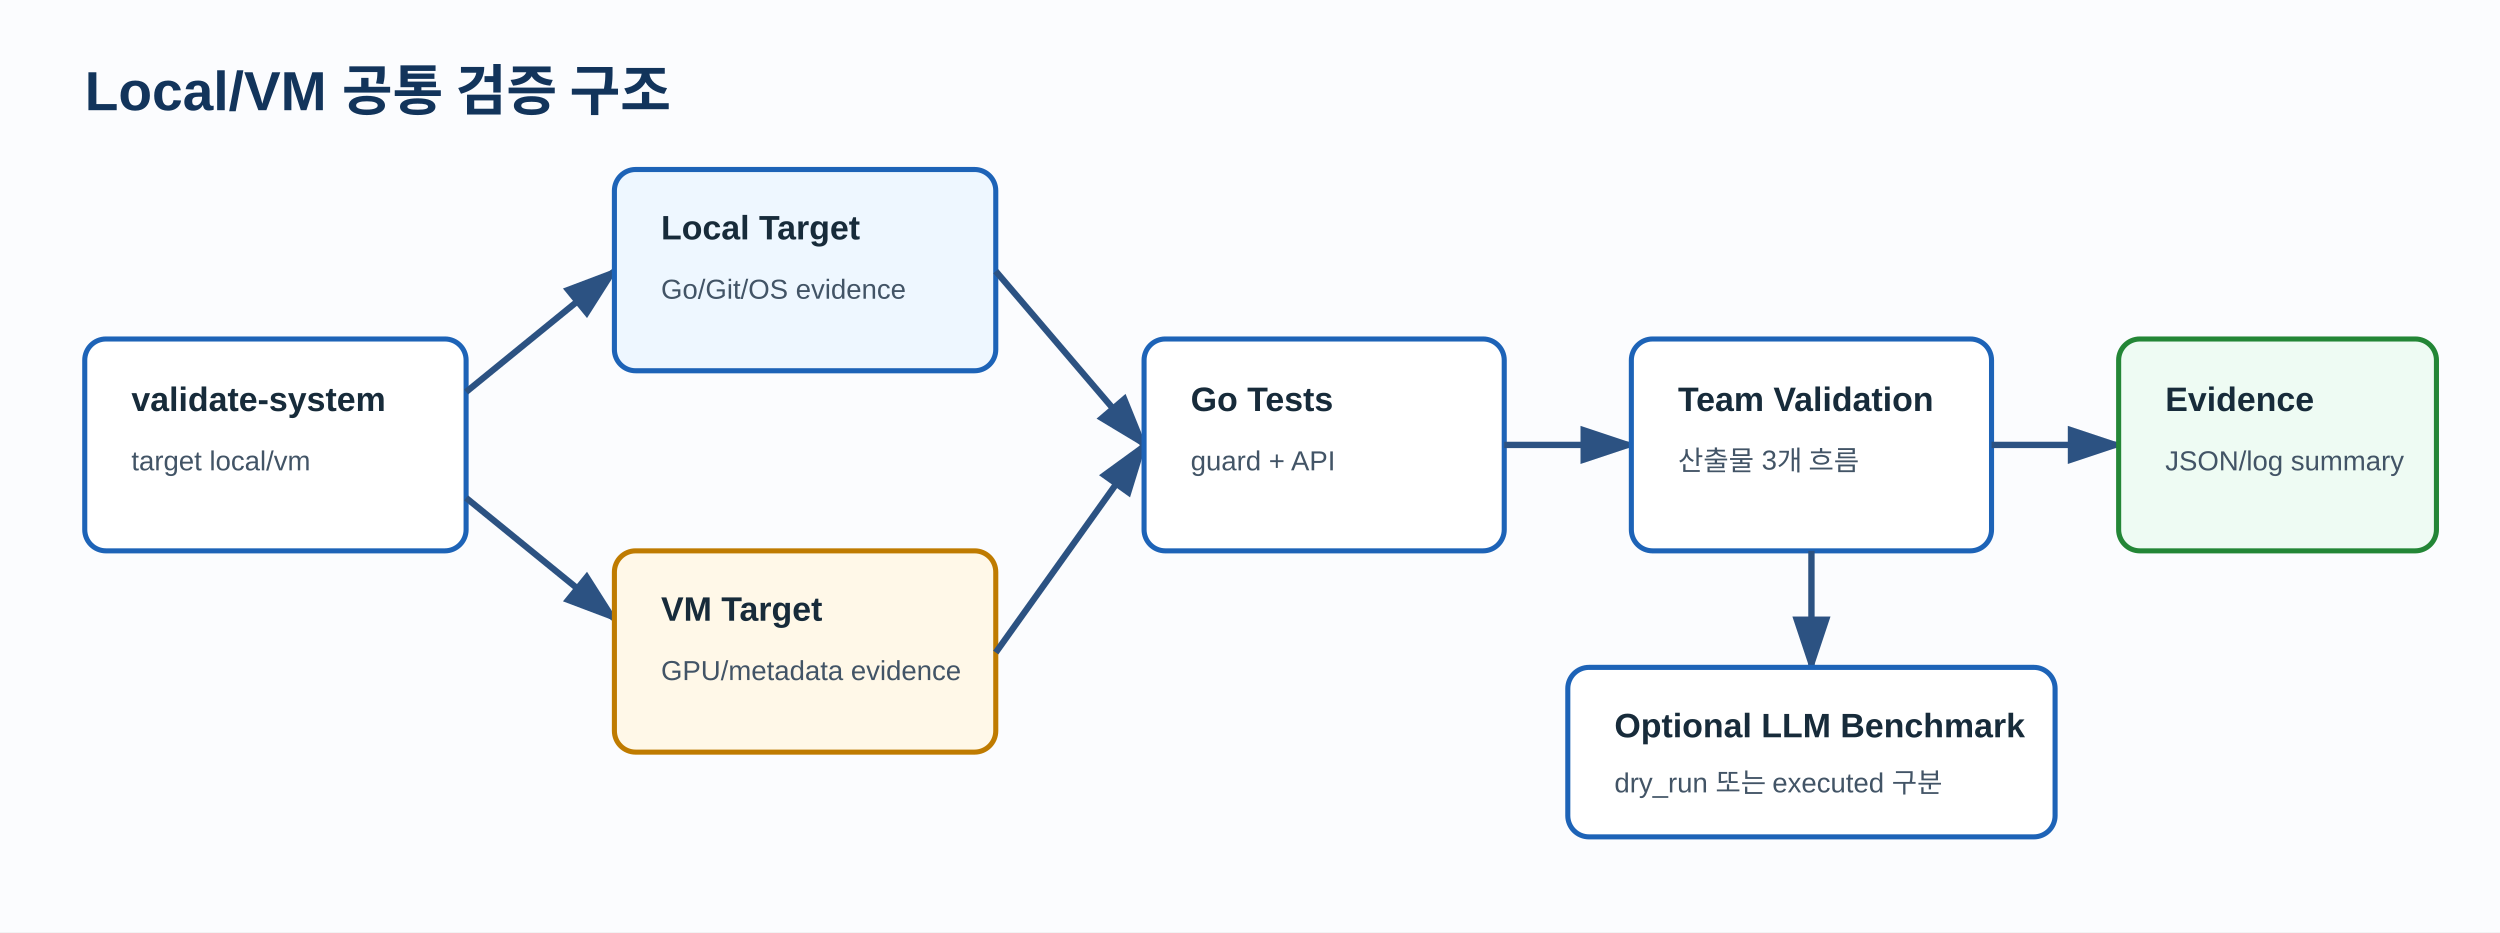
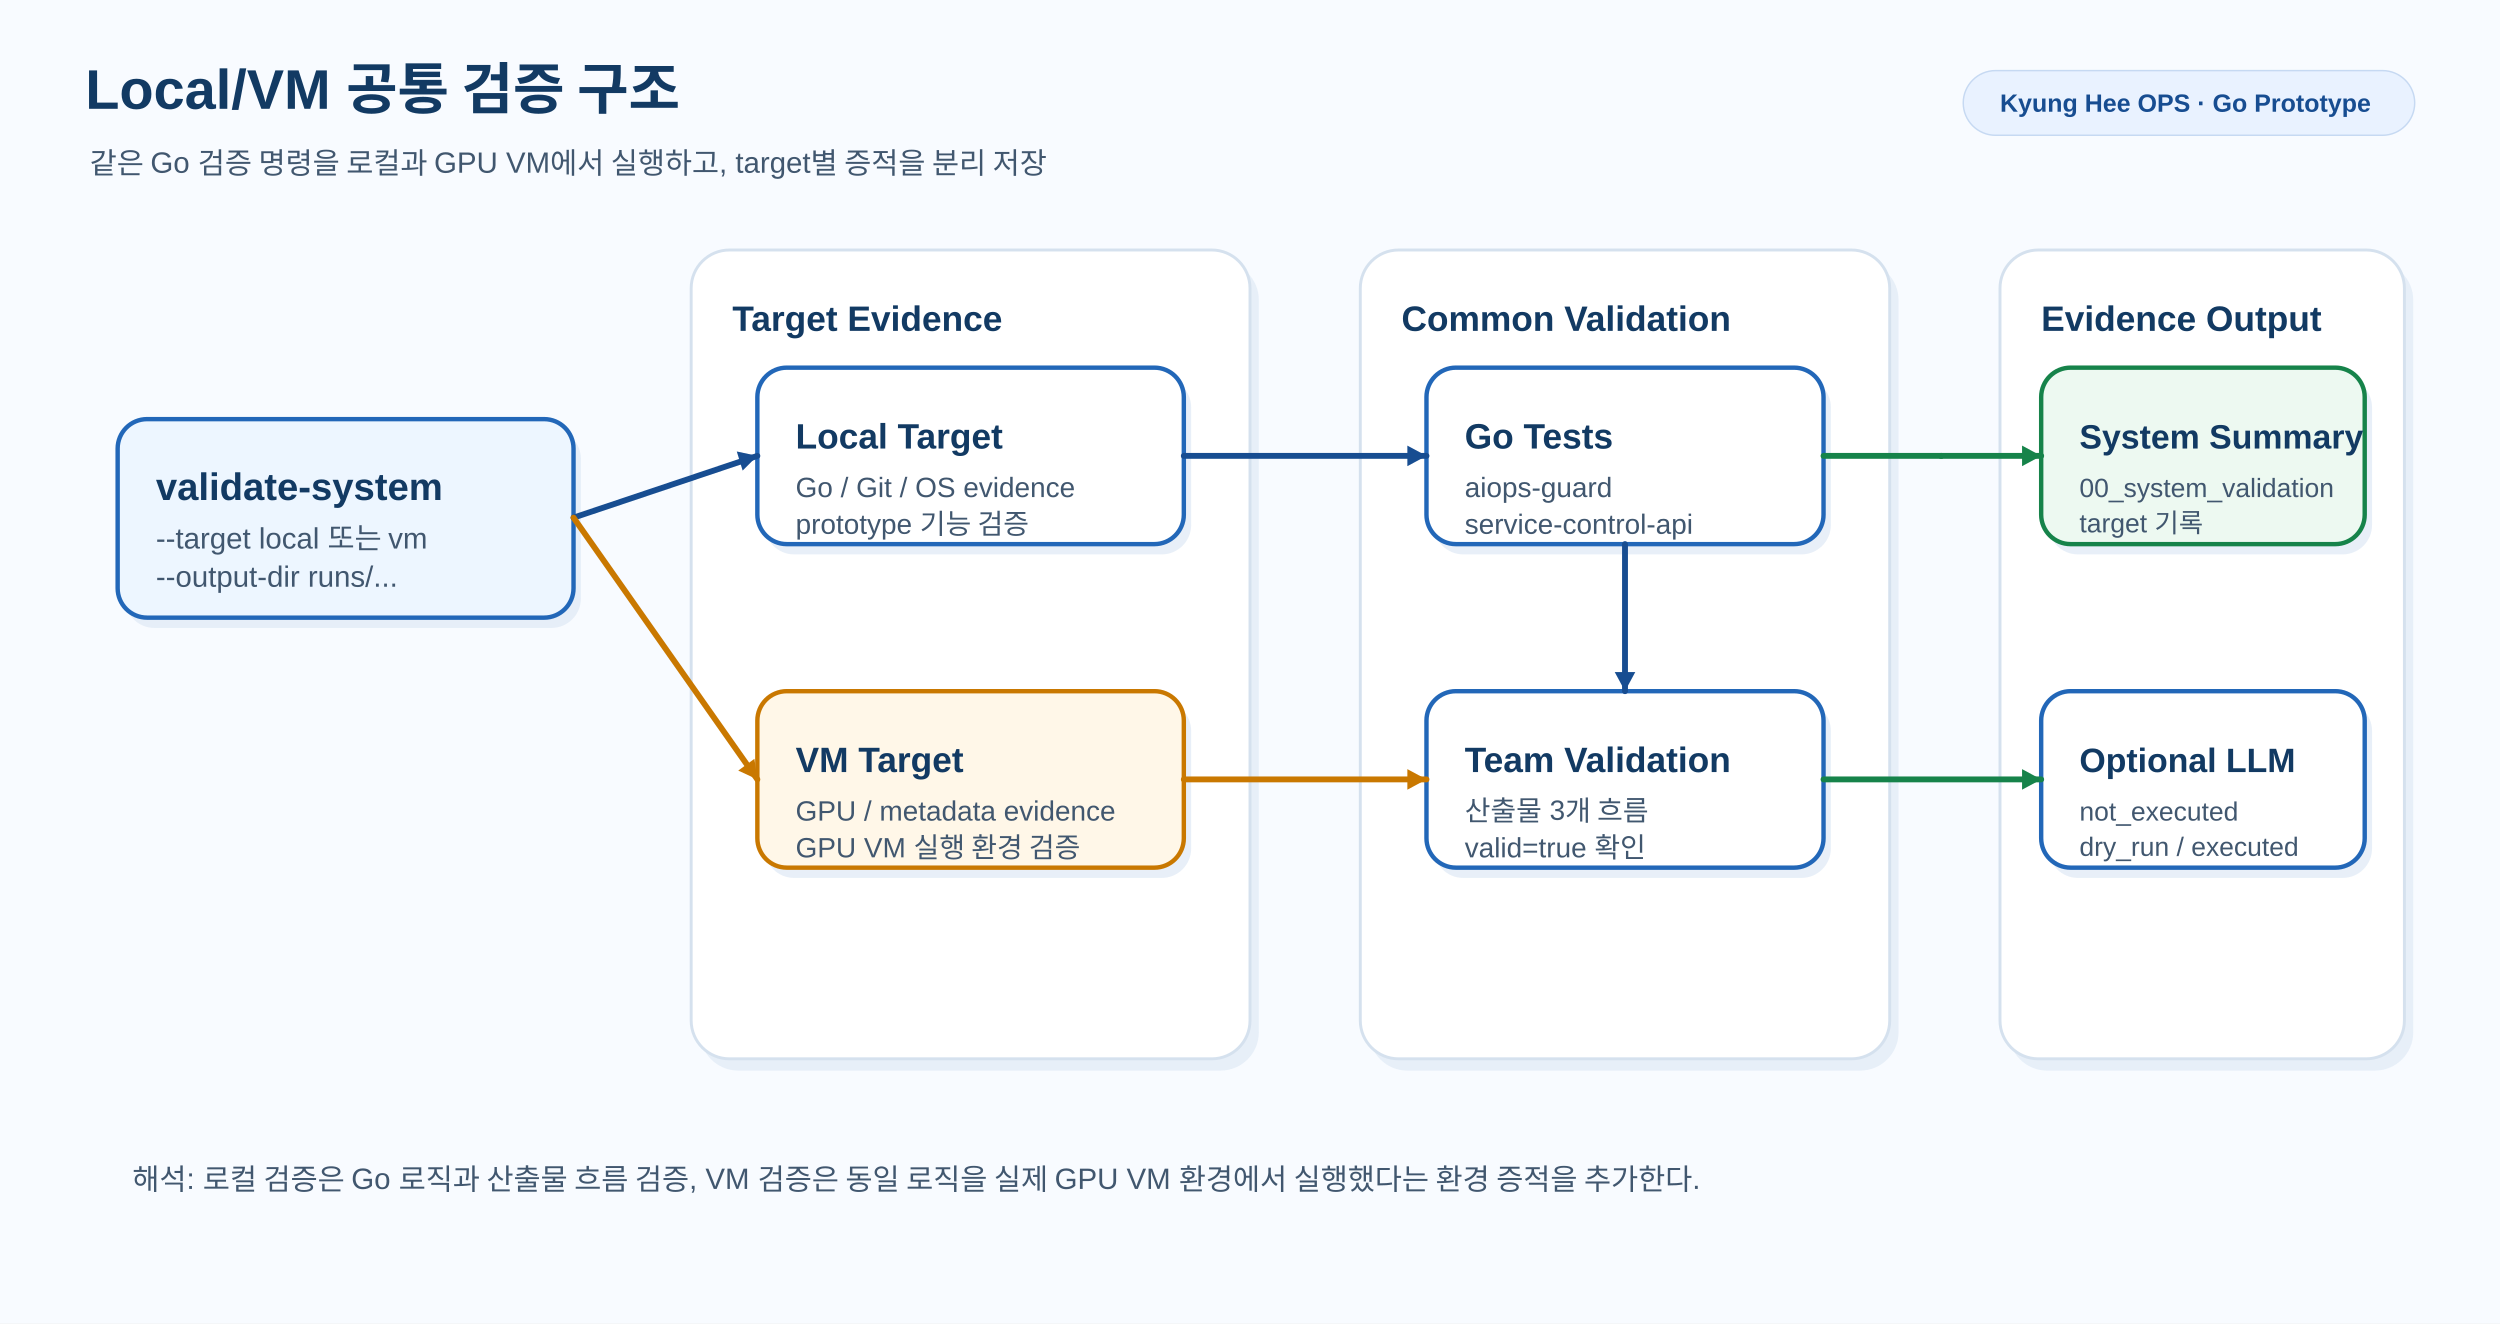
- <svg xmlns="http://www.w3.org/2000/svg" width="1180" height="440" viewBox="0 0 1180 440" role="img" aria-label="Local VM 검증 흐름도">
+ <svg xmlns="http://www.w3.org/2000/svg" width="1700" height="900" viewBox="0 0 1700 900">
  <defs>
-     <style>
-       .bg{fill:#fbfcfe}.title{font:700 26px Arial,sans-serif;fill:#12345b}.box{fill:#fff;stroke:#1d63b7;stroke-width:2.4;rx:10}.local{fill:#eef7ff;stroke:#1d63b7;stroke-width:2.4;rx:10}.vm{fill:#fff8e8;stroke:#bf7b00;stroke-width:2.4;rx:10}.out{fill:#eefbf3;stroke:#238636;stroke-width:2.4;rx:10}.text{font:700 16px Arial,sans-serif;fill:#172b3a}.small{font:400 13px Arial,sans-serif;fill:#425466}.arrow{stroke:#2c5282;stroke-width:3;fill:none;marker-end:url(#arrow)}
-     </style>
-     <marker id="arrow" markerWidth="10" markerHeight="10" refX="8" refY="3" orient="auto" markerUnits="strokeWidth">
-       <path d="M0,0 L0,6 L9,3 z" fill="#2c5282" />
-     </marker>
+     <filter id="softShadow" x="-20%" y="-20%" width="140%" height="140%">
+       <feDropShadow dx="0" dy="10" stdDeviation="10" flood-color="#1b3c5d" flood-opacity="0.12" />
+     </filter>
  </defs>
-   <rect class="bg" width="1180" height="440" />
-   <text x="40" y="52" class="title">Local/VM 공통 검증 구조</text>
-   <rect class="box" x="40" y="160" width="180" height="100" />
-   <text x="62" y="194" class="text">validate-system</text>
-   <text x="62" y="222" class="small">target local/vm</text>
-   <line class="arrow" x1="220" y1="185" x2="290" y2="128" />
-   <line class="arrow" x1="220" y1="235" x2="290" y2="292" />
-   <rect class="local" x="290" y="80" width="180" height="95" />
-   <text x="312" y="113" class="text">Local Target</text>
-   <text x="312" y="141" class="small">Go/Git/OS evidence</text>
-   <rect class="vm" x="290" y="260" width="180" height="95" />
-   <text x="312" y="293" class="text">VM Target</text>
-   <text x="312" y="321" class="small">GPU/metadata evidence</text>
-   <line class="arrow" x1="470" y1="128" x2="540" y2="210" />
-   <line class="arrow" x1="470" y1="308" x2="540" y2="210" />
-   <rect class="box" x="540" y="160" width="170" height="100" />
-   <text x="562" y="194" class="text">Go Tests</text>
-   <text x="562" y="222" class="small">guard + API</text>
-   <line class="arrow" x1="710" y1="210" x2="770" y2="210" />
-   <rect class="box" x="770" y="160" width="170" height="100" />
-   <text x="792" y="194" class="text">Team Validation</text>
-   <text x="792" y="222" class="small">산출물 3개 흐름</text>
-   <line class="arrow" x1="940" y1="210" x2="1000" y2="210" />
-   <rect class="out" x="1000" y="160" width="150" height="100" />
-   <text x="1022" y="194" class="text">Evidence</text>
-   <text x="1022" y="222" class="small">JSON/log summary</text>
-   <line class="arrow" x1="855" y1="260" x2="855" y2="315" />
-   <rect class="box" x="740" y="315" width="230" height="80" />
-   <text x="762" y="348" class="text">Optional LLM Benchmark</text>
-   <text x="762" y="374" class="small">dry_run 또는 executed 구분</text>
+   <rect width="1700" height="900" fill="#f8fbff" />
+   <text x="58" y="74" fill="#123a63" font-family="Malgun Gothic, Pretendard, Noto Sans KR, Arial, sans-serif" font-size="38" font-weight="700" text-anchor="start">Local/VM 공통 검증 구조</text>
+   <text x="61" y="118" fill="#41576f" font-family="Malgun Gothic, Pretendard, Noto Sans KR, Arial, sans-serif" font-size="20" font-weight="400" text-anchor="start">같은 Go 검증 명령을 로컬과 GPU VM에서 실행하고, target별 증적을 분리 저장</text>
+   <rect x="1335" y="48" width="307" height="44" rx="22" fill="#e9f2ff" stroke="#c6d9f2" stroke-width="1" />
+   <text x="1360" y="76" fill="#174d91" font-family="Malgun Gothic, Pretendard, Noto Sans KR, Arial, sans-serif" font-size="17" font-weight="700" text-anchor="start">Kyung Hee OPS · Go Prototype</text>
+   <rect x="85" y="292" width="310" height="135" rx="20" fill="#dce7f4" stroke="#dce7f4" stroke-width="0" opacity="0.65" />
+   <rect x="80" y="285" width="310" height="135" rx="20" fill="#edf6ff" stroke="#2267b8" stroke-width="3" />
+   <text x="106" y="340" fill="#123a63" font-family="Malgun Gothic, Pretendard, Noto Sans KR, Arial, sans-serif" font-size="26" font-weight="700" text-anchor="start">validate-system</text>
+   <text x="106" y="373" fill="#41576f" font-family="Malgun Gothic, Pretendard, Noto Sans KR, Arial, sans-serif" font-size="20" font-weight="400" text-anchor="start">--target local 또는 vm</text>
+   <text x="106" y="399" fill="#41576f" font-family="Malgun Gothic, Pretendard, Noto Sans KR, Arial, sans-serif" font-size="20" font-weight="400" text-anchor="start">--output-dir runs/...</text>
+   <rect x="476" y="178" width="380" height="550" rx="26" fill="#d8e5f3" stroke="#d8e5f3" stroke-width="0" opacity="0.55" />
+   <rect x="470" y="170" width="380" height="550" rx="26" fill="#ffffff" stroke="#d5e1ee" stroke-width="2" />
+   <text x="498" y="225" fill="#123a63" font-family="Malgun Gothic, Pretendard, Noto Sans KR, Arial, sans-serif" font-size="24" font-weight="700" text-anchor="start">Target Evidence</text>
+   <rect x="520" y="257" width="290" height="120" rx="20" fill="#dce7f4" stroke="#dce7f4" stroke-width="0" opacity="0.65" />
+   <rect x="515" y="250" width="290" height="120" rx="20" fill="#ffffff" stroke="#2267b8" stroke-width="3" />
+   <text x="541" y="305" fill="#123a63" font-family="Malgun Gothic, Pretendard, Noto Sans KR, Arial, sans-serif" font-size="24" font-weight="700" text-anchor="start">Local Target</text>
+   <text x="541" y="338" fill="#41576f" font-family="Malgun Gothic, Pretendard, Noto Sans KR, Arial, sans-serif" font-size="19" font-weight="400" text-anchor="start">Go / Git / OS evidence</text>
+   <text x="541" y="363" fill="#41576f" font-family="Malgun Gothic, Pretendard, Noto Sans KR, Arial, sans-serif" font-size="19" font-weight="400" text-anchor="start">prototype 기능 검증</text>
+   <rect x="520" y="477" width="290" height="120" rx="20" fill="#dce7f4" stroke="#dce7f4" stroke-width="0" opacity="0.65" />
+   <rect x="515" y="470" width="290" height="120" rx="20" fill="#fff7e8" stroke="#c97800" stroke-width="3" />
+   <text x="541" y="525" fill="#123a63" font-family="Malgun Gothic, Pretendard, Noto Sans KR, Arial, sans-serif" font-size="24" font-weight="700" text-anchor="start">VM Target</text>
+   <text x="541" y="558" fill="#41576f" font-family="Malgun Gothic, Pretendard, Noto Sans KR, Arial, sans-serif" font-size="19" font-weight="400" text-anchor="start">GPU / metadata evidence</text>
+   <text x="541" y="583" fill="#41576f" font-family="Malgun Gothic, Pretendard, Noto Sans KR, Arial, sans-serif" font-size="19" font-weight="400" text-anchor="start">GPU VM 실행 환경 검증</text>
+   <rect x="931" y="178" width="360" height="550" rx="26" fill="#d8e5f3" stroke="#d8e5f3" stroke-width="0" opacity="0.55" />
+   <rect x="925" y="170" width="360" height="550" rx="26" fill="#ffffff" stroke="#d5e1ee" stroke-width="2" />
+   <text x="953" y="225" fill="#123a63" font-family="Malgun Gothic, Pretendard, Noto Sans KR, Arial, sans-serif" font-size="24" font-weight="700" text-anchor="start">Common Validation</text>
+   <rect x="975" y="257" width="270" height="120" rx="20" fill="#dce7f4" stroke="#dce7f4" stroke-width="0" opacity="0.65" />
+   <rect x="970" y="250" width="270" height="120" rx="20" fill="#ffffff" stroke="#2267b8" stroke-width="3" />
+   <text x="996" y="305" fill="#123a63" font-family="Malgun Gothic, Pretendard, Noto Sans KR, Arial, sans-serif" font-size="24" font-weight="700" text-anchor="start">Go Tests</text>
+   <text x="996" y="338" fill="#41576f" font-family="Malgun Gothic, Pretendard, Noto Sans KR, Arial, sans-serif" font-size="19" font-weight="400" text-anchor="start">aiops-guard</text>
+   <text x="996" y="363" fill="#41576f" font-family="Malgun Gothic, Pretendard, Noto Sans KR, Arial, sans-serif" font-size="19" font-weight="400" text-anchor="start">service-control-api</text>
+   <rect x="975" y="477" width="270" height="120" rx="20" fill="#dce7f4" stroke="#dce7f4" stroke-width="0" opacity="0.65" />
+   <rect x="970" y="470" width="270" height="120" rx="20" fill="#ffffff" stroke="#2267b8" stroke-width="3" />
+   <text x="996" y="525" fill="#123a63" font-family="Malgun Gothic, Pretendard, Noto Sans KR, Arial, sans-serif" font-size="24" font-weight="700" text-anchor="start">Team Validation</text>
+   <text x="996" y="558" fill="#41576f" font-family="Malgun Gothic, Pretendard, Noto Sans KR, Arial, sans-serif" font-size="19" font-weight="400" text-anchor="start">산출물 3개 흐름</text>
+   <text x="996" y="583" fill="#41576f" font-family="Malgun Gothic, Pretendard, Noto Sans KR, Arial, sans-serif" font-size="19" font-weight="400" text-anchor="start">valid=true 확인</text>
+   <rect x="1366" y="178" width="275" height="550" rx="26" fill="#d8e5f3" stroke="#d8e5f3" stroke-width="0" opacity="0.55" />
+   <rect x="1360" y="170" width="275" height="550" rx="26" fill="#ffffff" stroke="#d5e1ee" stroke-width="2" />
+   <text x="1388" y="225" fill="#123a63" font-family="Malgun Gothic, Pretendard, Noto Sans KR, Arial, sans-serif" font-size="24" font-weight="700" text-anchor="start">Evidence Output</text>
+   <rect x="1393" y="257" width="220" height="120" rx="20" fill="#dce7f4" stroke="#dce7f4" stroke-width="0" opacity="0.65" />
+   <rect x="1388" y="250" width="220" height="120" rx="20" fill="#edf9f1" stroke="#16834a" stroke-width="3" />
+   <text x="1414" y="305" fill="#123a63" font-family="Malgun Gothic, Pretendard, Noto Sans KR, Arial, sans-serif" font-size="23" font-weight="700" text-anchor="start">System Summary</text>
+   <text x="1414" y="338" fill="#41576f" font-family="Malgun Gothic, Pretendard, Noto Sans KR, Arial, sans-serif" font-size="18" font-weight="400" text-anchor="start">00_system_validation</text>
+   <text x="1414" y="362" fill="#41576f" font-family="Malgun Gothic, Pretendard, Noto Sans KR, Arial, sans-serif" font-size="18" font-weight="400" text-anchor="start">target 기록</text>
+   <rect x="1393" y="477" width="220" height="120" rx="20" fill="#dce7f4" stroke="#dce7f4" stroke-width="0" opacity="0.65" />
+   <rect x="1388" y="470" width="220" height="120" rx="20" fill="#ffffff" stroke="#2267b8" stroke-width="3" />
+   <text x="1414" y="525" fill="#123a63" font-family="Malgun Gothic, Pretendard, Noto Sans KR, Arial, sans-serif" font-size="23" font-weight="700" text-anchor="start">Optional LLM</text>
+   <text x="1414" y="558" fill="#41576f" font-family="Malgun Gothic, Pretendard, Noto Sans KR, Arial, sans-serif" font-size="18" font-weight="400" text-anchor="start">not_executed</text>
+   <text x="1414" y="582" fill="#41576f" font-family="Malgun Gothic, Pretendard, Noto Sans KR, Arial, sans-serif" font-size="18" font-weight="400" text-anchor="start">dry_run / executed</text>
+   <line x1="390" y1="352" x2="515" y2="310" stroke="#174d91" stroke-width="4" stroke-linecap="round" />
+   <polygon points="515,310 505,320 501,307" fill="#174d91" />
+   <line x1="390" y1="352" x2="515" y2="530" stroke="#c97800" stroke-width="4" stroke-linecap="round" />
+   <polygon points="515,530 502,524 513,516" fill="#c97800" />
+   <line x1="805" y1="310" x2="970" y2="310" stroke="#174d91" stroke-width="4" stroke-linecap="round" />
+   <polygon points="970,310 957,317 957,303" fill="#174d91" />
+   <line x1="805" y1="530" x2="970" y2="530" stroke="#c97800" stroke-width="4" stroke-linecap="round" />
+   <polygon points="970,530 957,537 957,523" fill="#c97800" />
+   <line x1="1105" y1="370" x2="1105" y2="470" stroke="#174d91" stroke-width="4" stroke-linecap="round" />
+   <polygon points="1105,470 1098,457 1112,457" fill="#174d91" />
+   <line x1="1240" y1="530" x2="1388" y2="530" stroke="#16834a" stroke-width="4" stroke-linecap="round" />
+   <polygon points="1388,530 1375,537 1375,523" fill="#16834a" />
+   <line x1="1240" y1="310" x2="1320" y2="310" stroke="#16834a" stroke-width="4" stroke-linecap="round" />
+   <line x1="1320" y1="310" x2="1320" y2="310" stroke="#16834a" stroke-width="4" stroke-linecap="round" />
+   <line x1="1320" y1="310" x2="1388" y2="310" stroke="#16834a" stroke-width="4" stroke-linecap="round" />
+   <polygon points="1388,310 1375,317 1375,303" fill="#16834a" />
+   <text x="90" y="809" fill="#41576f" font-family="Malgun Gothic, Pretendard, Noto Sans KR, Arial, sans-serif" font-size="20" font-weight="400" text-anchor="start">해석: 로컬 검증은 Go 로직과 산출물 흐름 검증, VM 검증은 동일 로직을 실제 GPU VM 환경에서 실행했다는 환경 증적을 추가한다.</text>
</svg>
